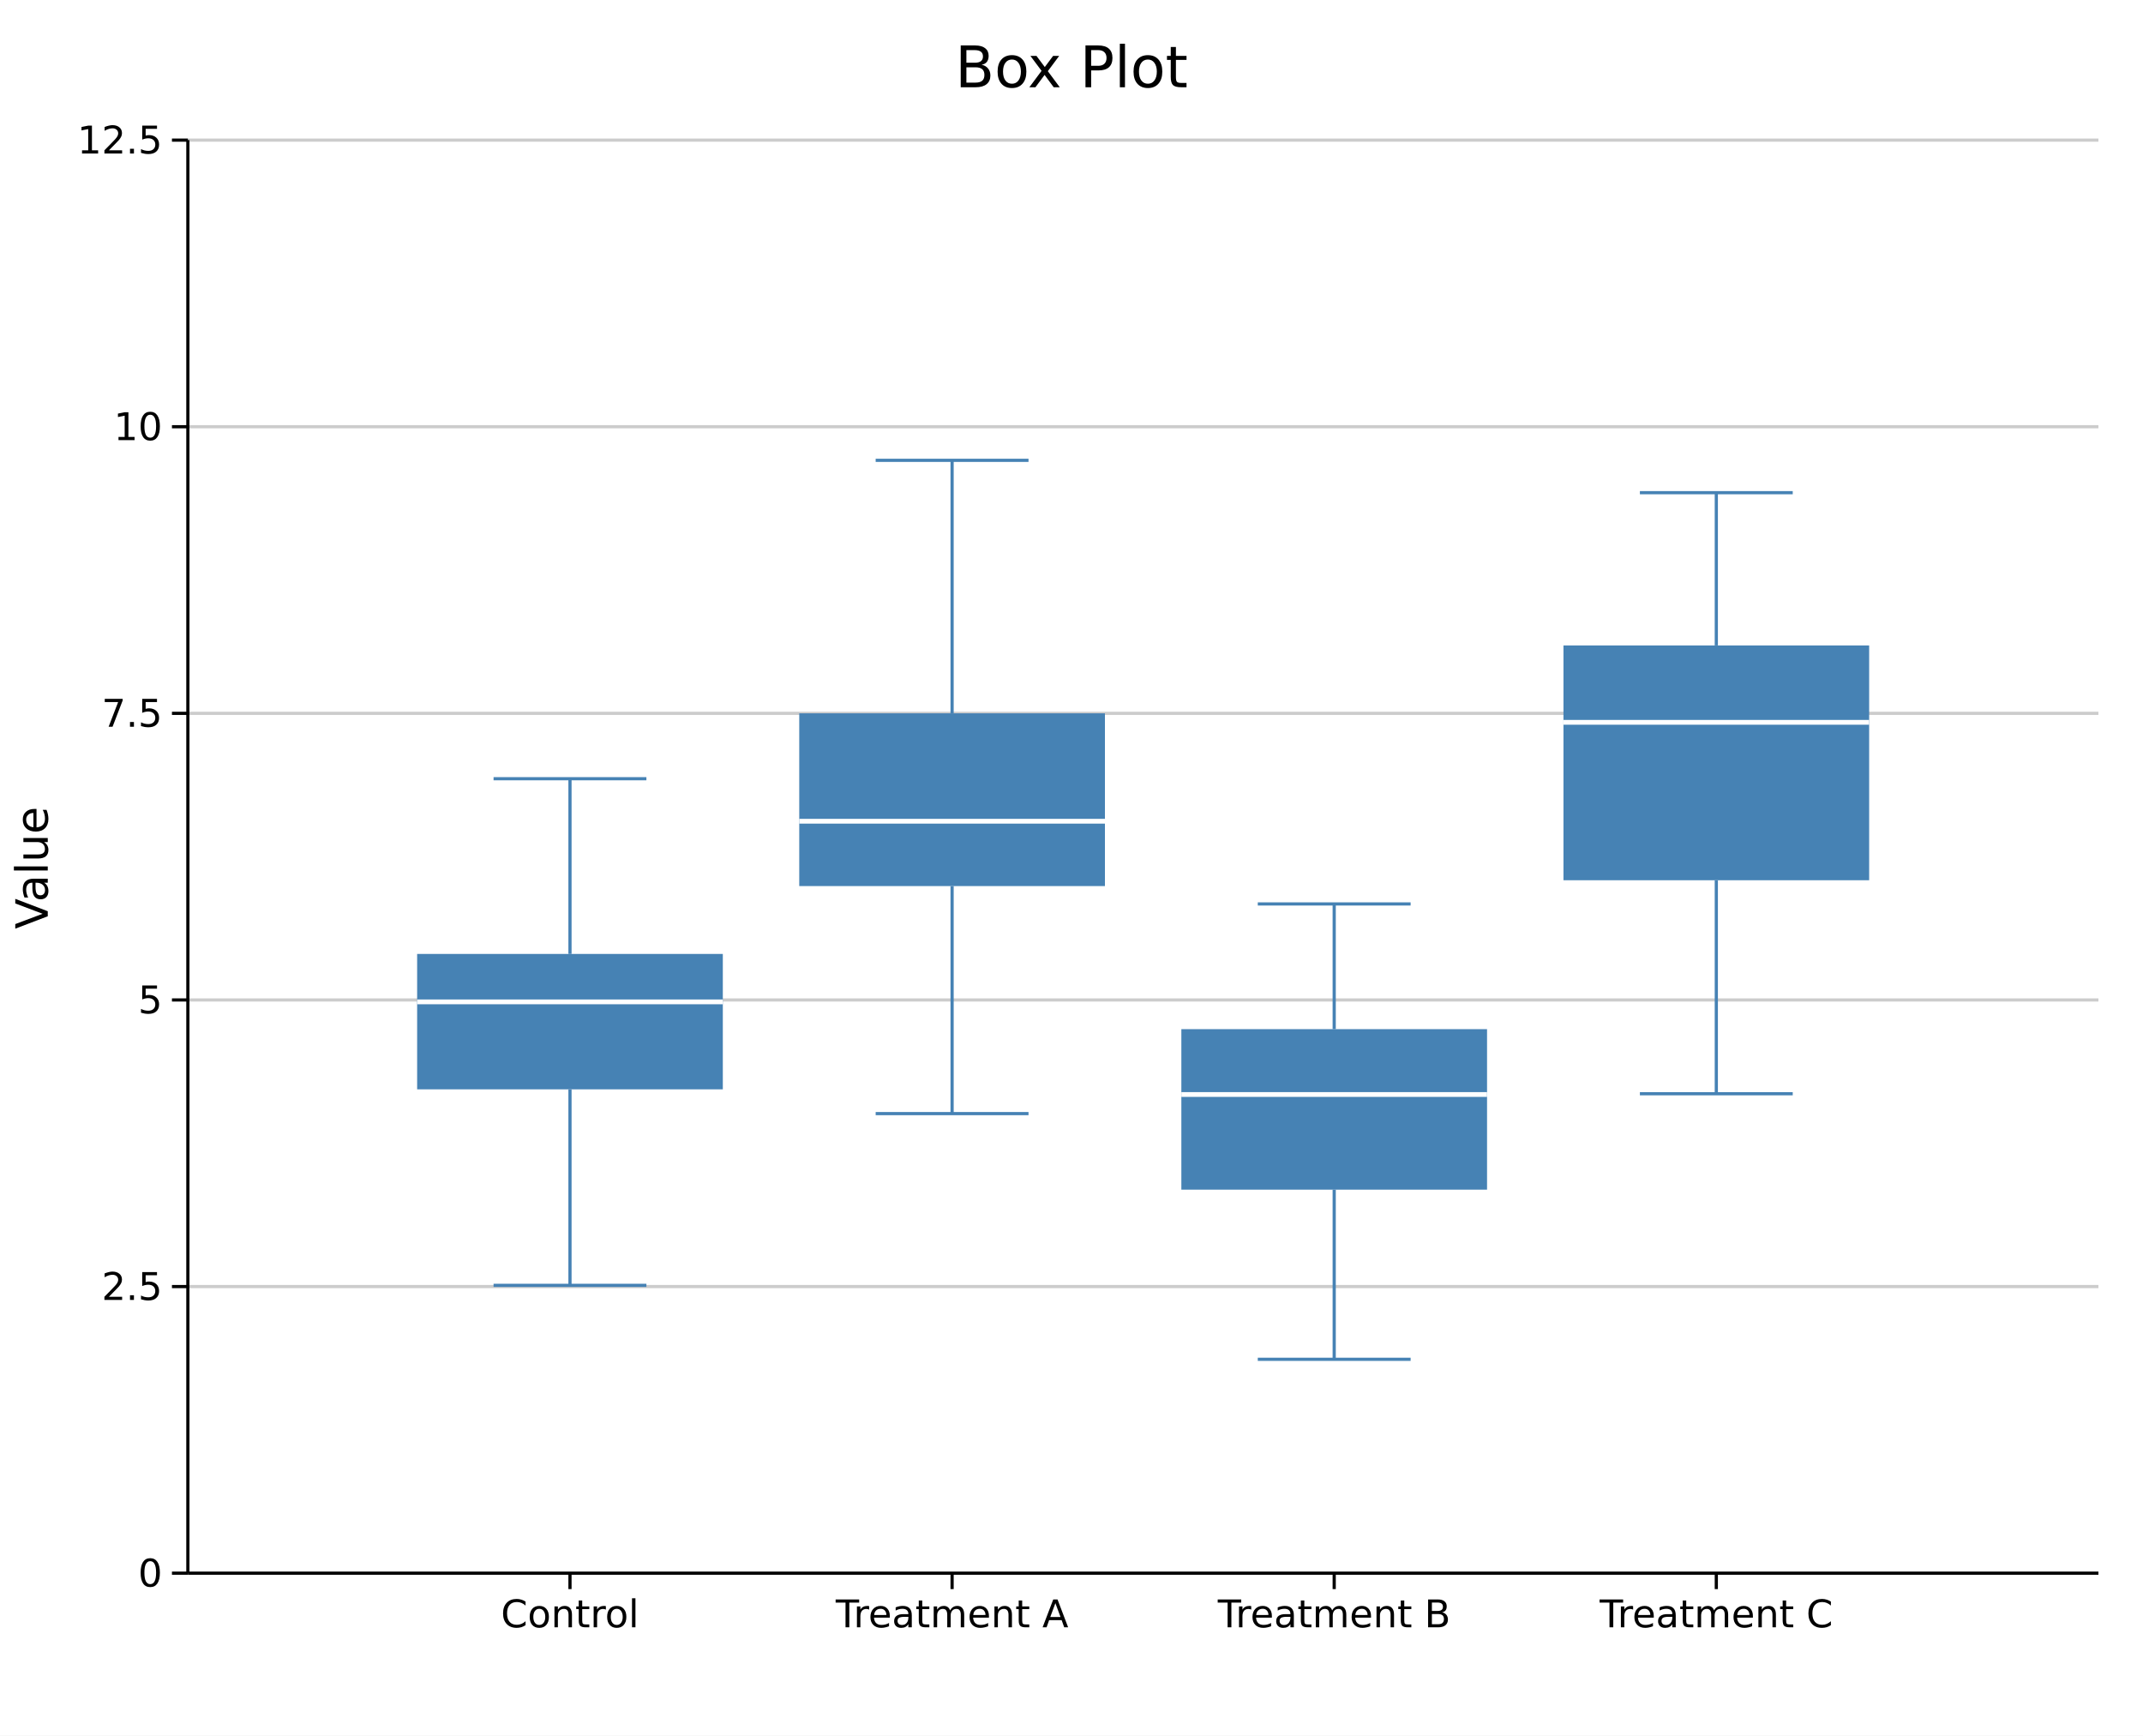
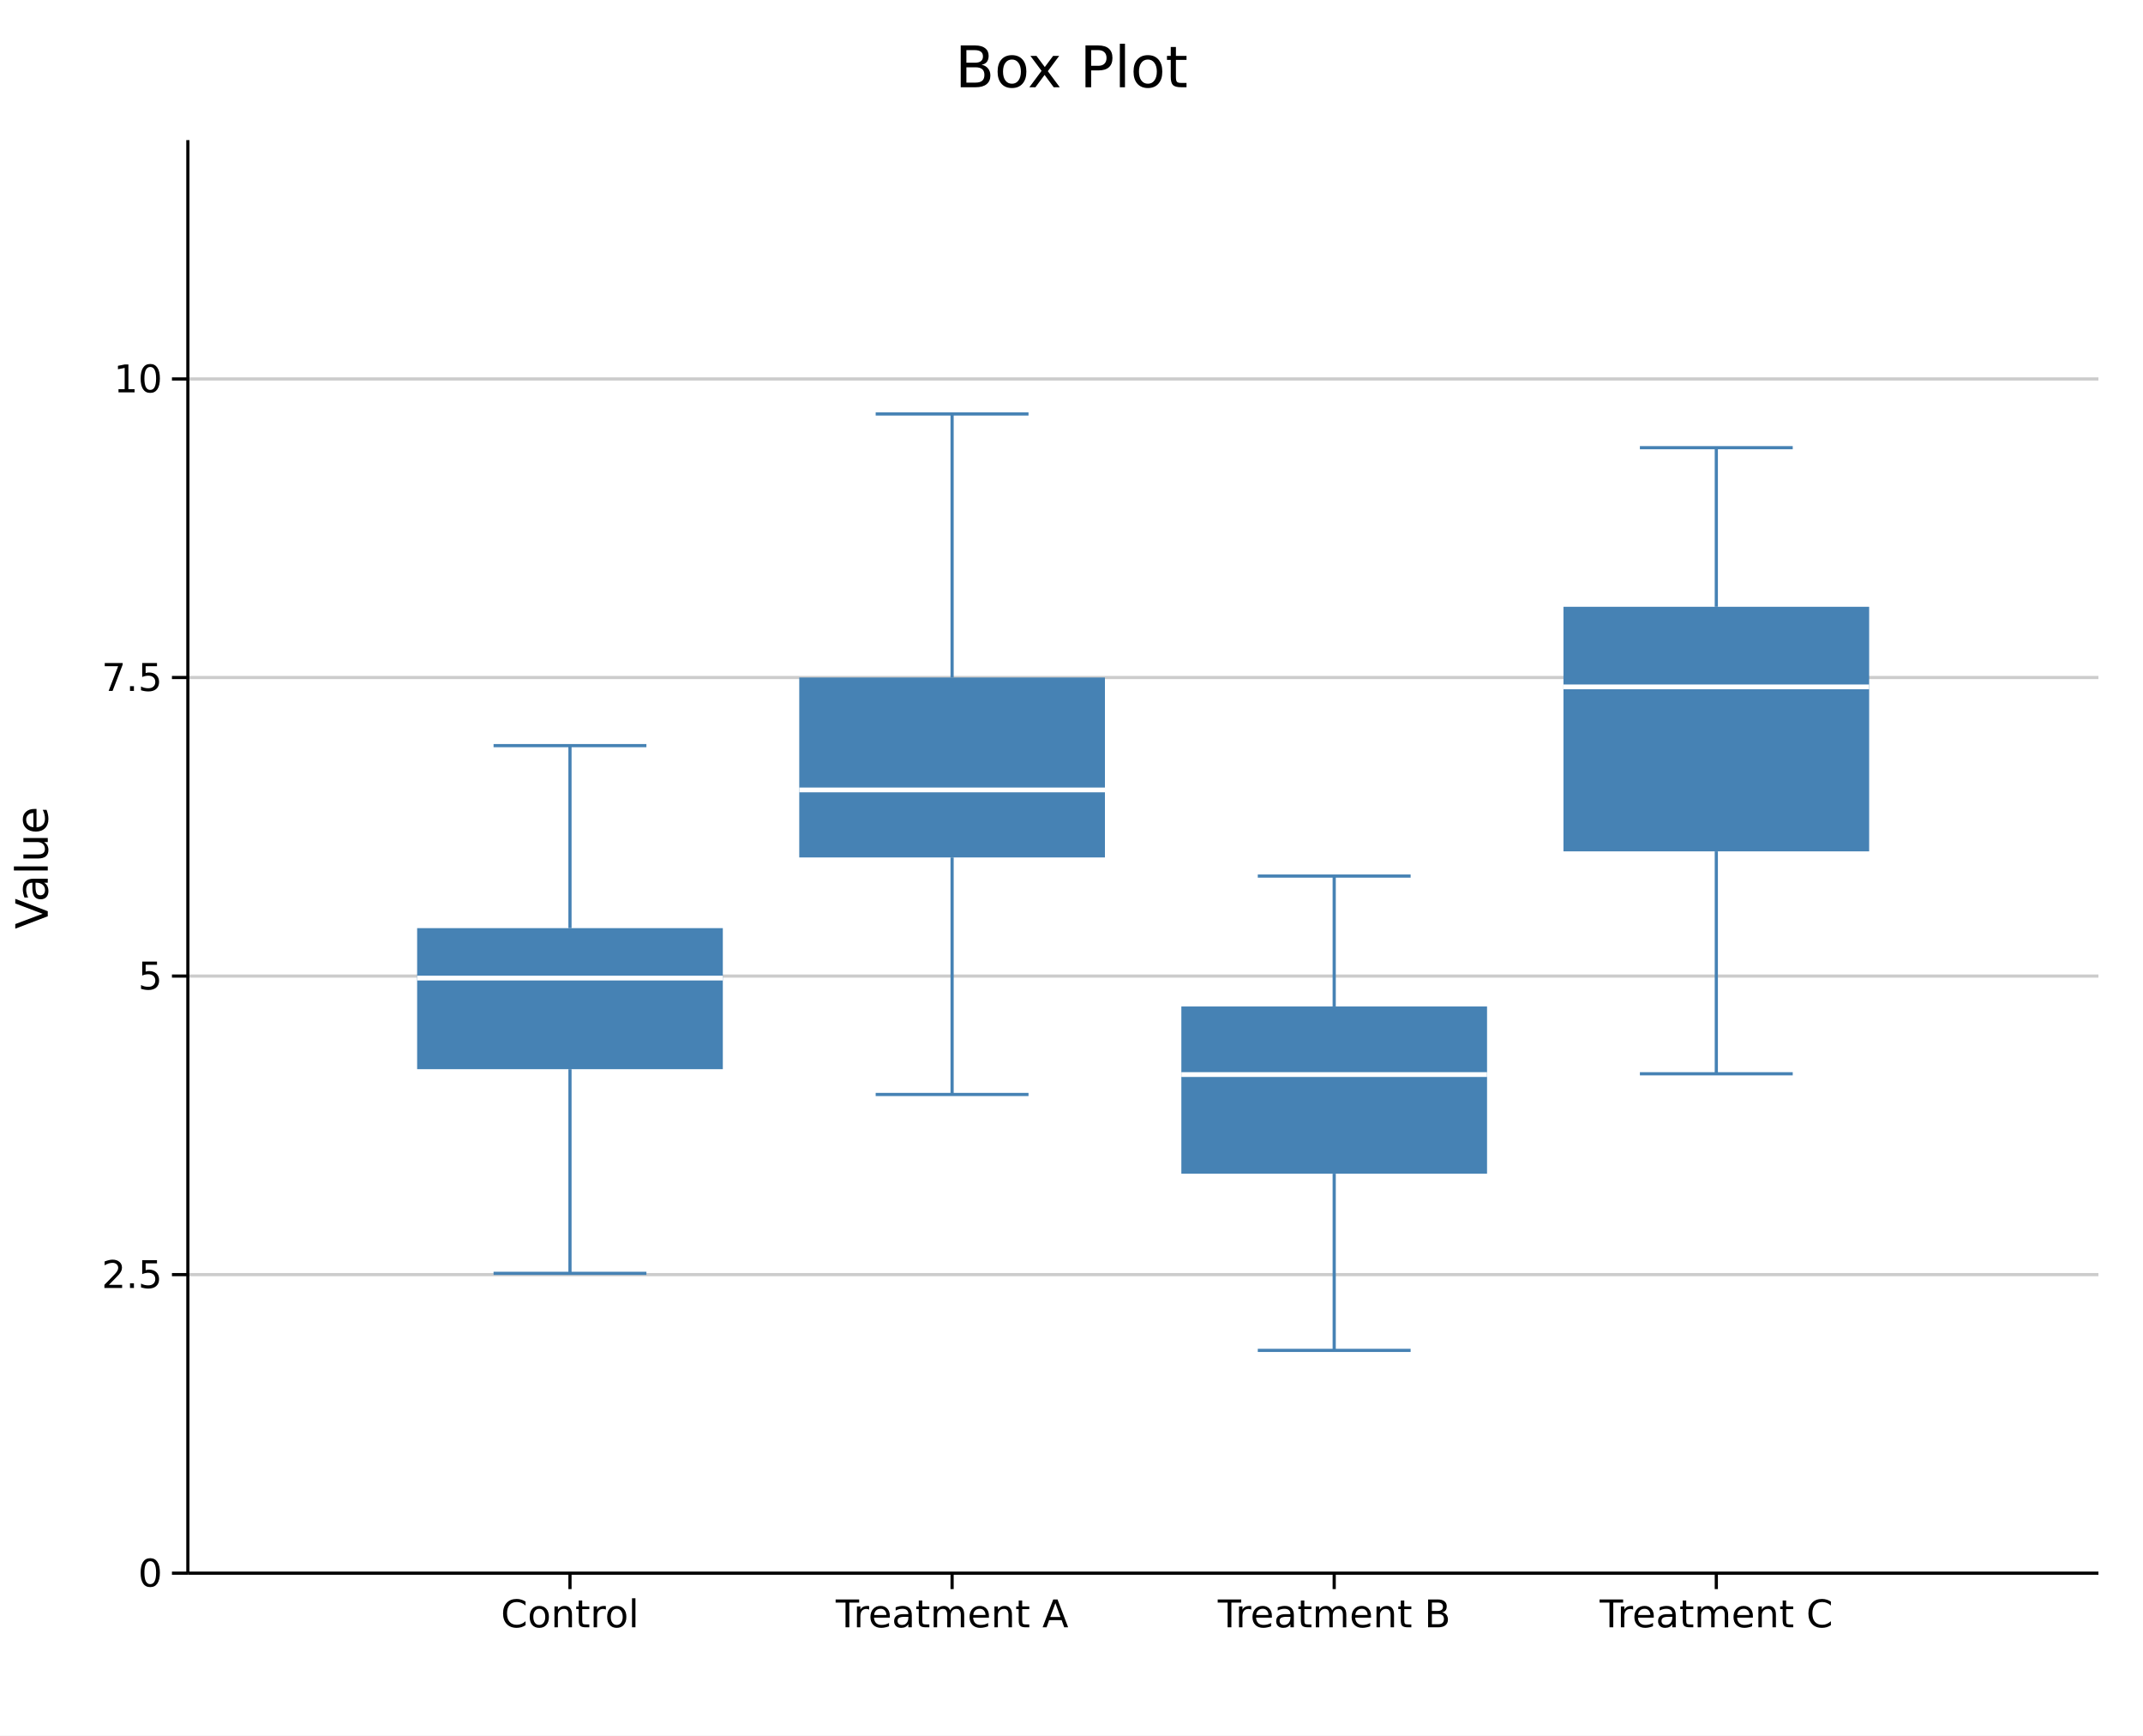
<svg xmlns="http://www.w3.org/2000/svg" width="673" height="545" font-family="DejaVu Sans, Liberation Sans, Arial, sans-serif" fill="black">
  <rect width="100%" height="100%" fill="white" />
  <defs>
    <clipPath id="kuva-clip-0">
      <rect x="59" y="44" width="600" height="450" />
    </clipPath>
  </defs>
-   <line x1="59" y1="404" x2="659" y2="404" stroke="#cccccc" stroke-width="1" />
-   <line x1="59" y1="314" x2="659" y2="314" stroke="#cccccc" stroke-width="1" />
-   <line x1="59" y1="224" x2="659" y2="224" stroke="#cccccc" stroke-width="1" />
-   <line x1="59" y1="134" x2="659" y2="134" stroke="#cccccc" stroke-width="1" />
-   <line x1="59" y1="44" x2="659" y2="44" stroke="#cccccc" stroke-width="1" />
+   <line x1="59" y1="400.25" x2="659" y2="400.25" stroke="#cccccc" stroke-width="1" />
+   <line x1="59" y1="306.5" x2="659" y2="306.5" stroke="#cccccc" stroke-width="1" />
+   <line x1="59" y1="212.75" x2="659" y2="212.75" stroke="#cccccc" stroke-width="1" />
+   <line x1="59" y1="119" x2="659" y2="119" stroke="#cccccc" stroke-width="1" />
  <line x1="59" y1="494" x2="659" y2="494" stroke="#000000" stroke-width="1" />
  <line x1="59" y1="44" x2="59" y2="494" stroke="#000000" stroke-width="1" />
  <text x="179" y="511" font-size="12" text-anchor="middle">Control</text>
  <line x1="179" y1="494" x2="179" y2="499" stroke="#000000" stroke-width="1" />
  <text x="299" y="511" font-size="12" text-anchor="middle">Treatment A</text>
  <line x1="299" y1="494" x2="299" y2="499" stroke="#000000" stroke-width="1" />
  <text x="419" y="511" font-size="12" text-anchor="middle">Treatment B</text>
  <line x1="419" y1="494" x2="419" y2="499" stroke="#000000" stroke-width="1" />
  <text x="539" y="511" font-size="12" text-anchor="middle">Treatment C</text>
  <line x1="539" y1="494" x2="539" y2="499" stroke="#000000" stroke-width="1" />
  <line x1="54" y1="494" x2="59" y2="494" stroke="#000000" stroke-width="1" />
  <text x="51" y="498.2" font-size="12" text-anchor="end">0</text>
-   <line x1="54" y1="404" x2="59" y2="404" stroke="#000000" stroke-width="1" />
-   <text x="51" y="408.2" font-size="12" text-anchor="end">2.5</text>
-   <line x1="54" y1="314" x2="59" y2="314" stroke="#000000" stroke-width="1" />
-   <text x="51" y="318.2" font-size="12" text-anchor="end">5</text>
-   <line x1="54" y1="224" x2="59" y2="224" stroke="#000000" stroke-width="1" />
-   <text x="51" y="228.2" font-size="12" text-anchor="end">7.5</text>
-   <line x1="54" y1="134" x2="59" y2="134" stroke="#000000" stroke-width="1" />
-   <text x="51" y="138.2" font-size="12" text-anchor="end">10</text>
-   <line x1="54" y1="44" x2="59" y2="44" stroke="#000000" stroke-width="1" />
-   <text x="51" y="48.2" font-size="12" text-anchor="end">12.5</text>
+   <line x1="54" y1="400.25" x2="59" y2="400.25" stroke="#000000" stroke-width="1" />
+   <text x="51" y="404.45" font-size="12" text-anchor="end">2.5</text>
+   <line x1="54" y1="306.5" x2="59" y2="306.5" stroke="#000000" stroke-width="1" />
+   <text x="51" y="310.7" font-size="12" text-anchor="end">5</text>
+   <line x1="54" y1="212.75" x2="59" y2="212.75" stroke="#000000" stroke-width="1" />
+   <text x="51" y="216.95" font-size="12" text-anchor="end">7.5</text>
+   <line x1="54" y1="119" x2="59" y2="119" stroke="#000000" stroke-width="1" />
+   <text x="51" y="123.2" font-size="12" text-anchor="end">10</text>
  <text x="15" y="272.5" font-size="14" text-anchor="middle" transform="rotate(-90,15,272.5)">Value</text>
  <text x="336.5" y="27.4" font-size="18" text-anchor="middle">Box Plot</text>
  <g clip-path="url(#kuva-clip-0)">
-     <rect x="131" y="299.55" width="96" height="42.52" fill="#4682b4" />
-     <line x1="131" y1="314.6" x2="227" y2="314.6" stroke="#ffffff" stroke-width="1.5" />
-     <line x1="179" y1="403.62" x2="179" y2="342.07" stroke="#4682b4" stroke-width="1" />
-     <line x1="179" y1="299.55" x2="179" y2="244.53" stroke="#4682b4" stroke-width="1" />
-     <line x1="155" y1="403.62" x2="203" y2="403.62" stroke="#4682b4" stroke-width="1" />
-     <line x1="155" y1="244.53" x2="203" y2="244.53" stroke="#4682b4" stroke-width="1" />
-     <rect x="251" y="224" width="96" height="54.24" fill="#4682b4" />
-     <line x1="251" y1="257.88" x2="347" y2="257.88" stroke="#ffffff" stroke-width="1.5" />
-     <line x1="299" y1="349.69" x2="299" y2="278.24" stroke="#4682b4" stroke-width="1" />
-     <line x1="299" y1="224" x2="299" y2="144.55" stroke="#4682b4" stroke-width="1" />
-     <line x1="275" y1="349.69" x2="323" y2="349.69" stroke="#4682b4" stroke-width="1" />
-     <line x1="275" y1="144.55" x2="323" y2="144.55" stroke="#4682b4" stroke-width="1" />
-     <rect x="371" y="323.17" width="96" height="50.4" fill="#4682b4" />
-     <line x1="371" y1="343.69" x2="467" y2="343.69" stroke="#ffffff" stroke-width="1.5" />
-     <line x1="419" y1="426.84" x2="419" y2="373.57" stroke="#4682b4" stroke-width="1" />
-     <line x1="419" y1="323.17" x2="419" y2="283.85" stroke="#4682b4" stroke-width="1" />
-     <line x1="395" y1="426.84" x2="443" y2="426.84" stroke="#4682b4" stroke-width="1" />
-     <line x1="395" y1="283.85" x2="443" y2="283.85" stroke="#4682b4" stroke-width="1" />
-     <rect x="491" y="202.68" width="96" height="73.73" fill="#4682b4" />
-     <line x1="491" y1="226.82" x2="587" y2="226.82" stroke="#ffffff" stroke-width="1.5" />
-     <line x1="539" y1="343.45" x2="539" y2="276.41" stroke="#4682b4" stroke-width="1" />
-     <line x1="539" y1="202.68" x2="539" y2="154.71" stroke="#4682b4" stroke-width="1" />
-     <line x1="515" y1="343.45" x2="563" y2="343.45" stroke="#4682b4" stroke-width="1" />
-     <line x1="515" y1="154.71" x2="563" y2="154.71" stroke="#4682b4" stroke-width="1" />
+     <rect x="131" y="291.45" width="96" height="44.29" fill="#4682b4" />
+     <line x1="131" y1="307.13" x2="227" y2="307.13" stroke="#ffffff" stroke-width="1.5" />
+     <line x1="179" y1="399.85" x2="179" y2="335.74" stroke="#4682b4" stroke-width="1" />
+     <line x1="179" y1="291.45" x2="179" y2="234.14" stroke="#4682b4" stroke-width="1" />
+     <line x1="155" y1="399.85" x2="203" y2="399.85" stroke="#4682b4" stroke-width="1" />
+     <line x1="155" y1="234.14" x2="203" y2="234.14" stroke="#4682b4" stroke-width="1" />
+     <rect x="251" y="212.75" width="96" height="56.5" fill="#4682b4" />
+     <line x1="251" y1="248.05" x2="347" y2="248.05" stroke="#ffffff" stroke-width="1.5" />
+     <line x1="299" y1="343.68" x2="299" y2="269.25" stroke="#4682b4" stroke-width="1" />
+     <line x1="299" y1="212.75" x2="299" y2="129.99" stroke="#4682b4" stroke-width="1" />
+     <line x1="275" y1="343.68" x2="323" y2="343.68" stroke="#4682b4" stroke-width="1" />
+     <line x1="275" y1="129.99" x2="323" y2="129.99" stroke="#4682b4" stroke-width="1" />
+     <rect x="371" y="316.05" width="96" height="52.51" fill="#4682b4" />
+     <line x1="371" y1="337.43" x2="467" y2="337.43" stroke="#ffffff" stroke-width="1.5" />
+     <line x1="419" y1="424.04" x2="419" y2="368.56" stroke="#4682b4" stroke-width="1" />
+     <line x1="419" y1="316.05" x2="419" y2="275.1" stroke="#4682b4" stroke-width="1" />
+     <line x1="395" y1="424.04" x2="443" y2="424.04" stroke="#4682b4" stroke-width="1" />
+     <line x1="395" y1="275.1" x2="443" y2="275.1" stroke="#4682b4" stroke-width="1" />
+     <rect x="491" y="190.54" width="96" height="76.8" fill="#4682b4" />
+     <line x1="491" y1="215.69" x2="587" y2="215.69" stroke="#ffffff" stroke-width="1.5" />
+     <line x1="539" y1="337.18" x2="539" y2="267.34" stroke="#4682b4" stroke-width="1" />
+     <line x1="539" y1="190.54" x2="539" y2="140.58" stroke="#4682b4" stroke-width="1" />
+     <line x1="515" y1="337.18" x2="563" y2="337.18" stroke="#4682b4" stroke-width="1" />
+     <line x1="515" y1="140.58" x2="563" y2="140.58" stroke="#4682b4" stroke-width="1" />
  </g>
</svg>
